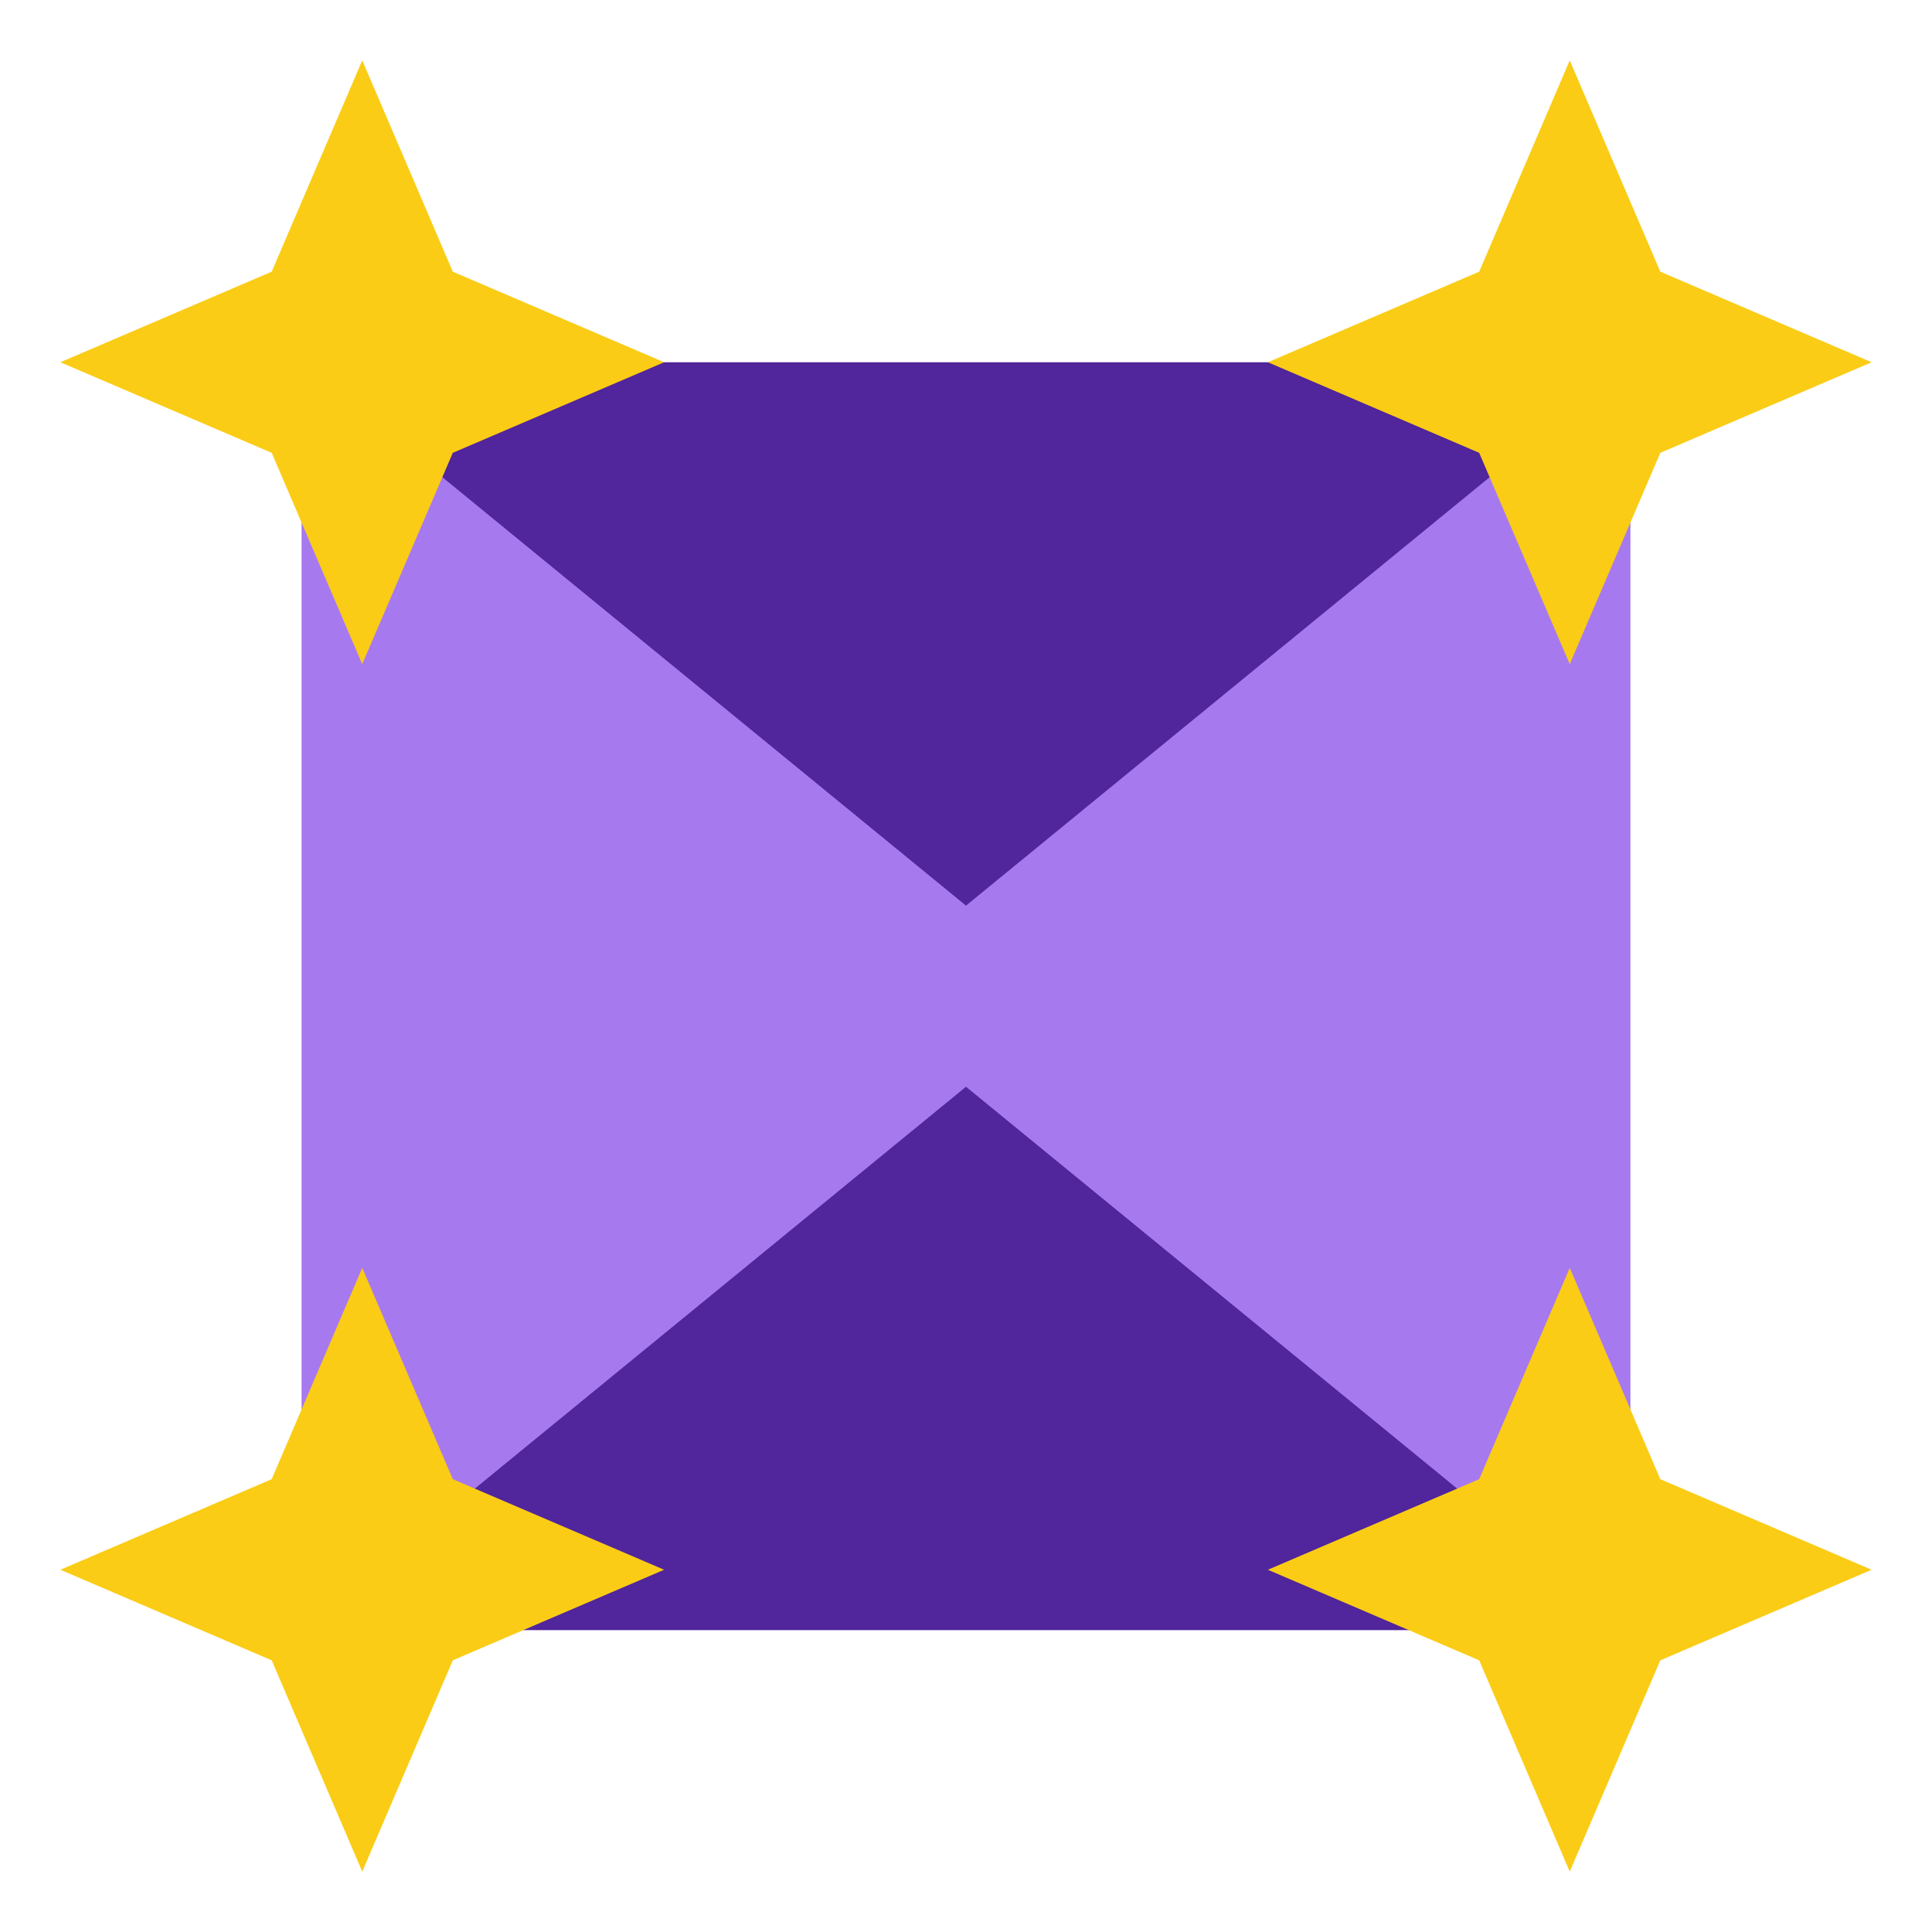
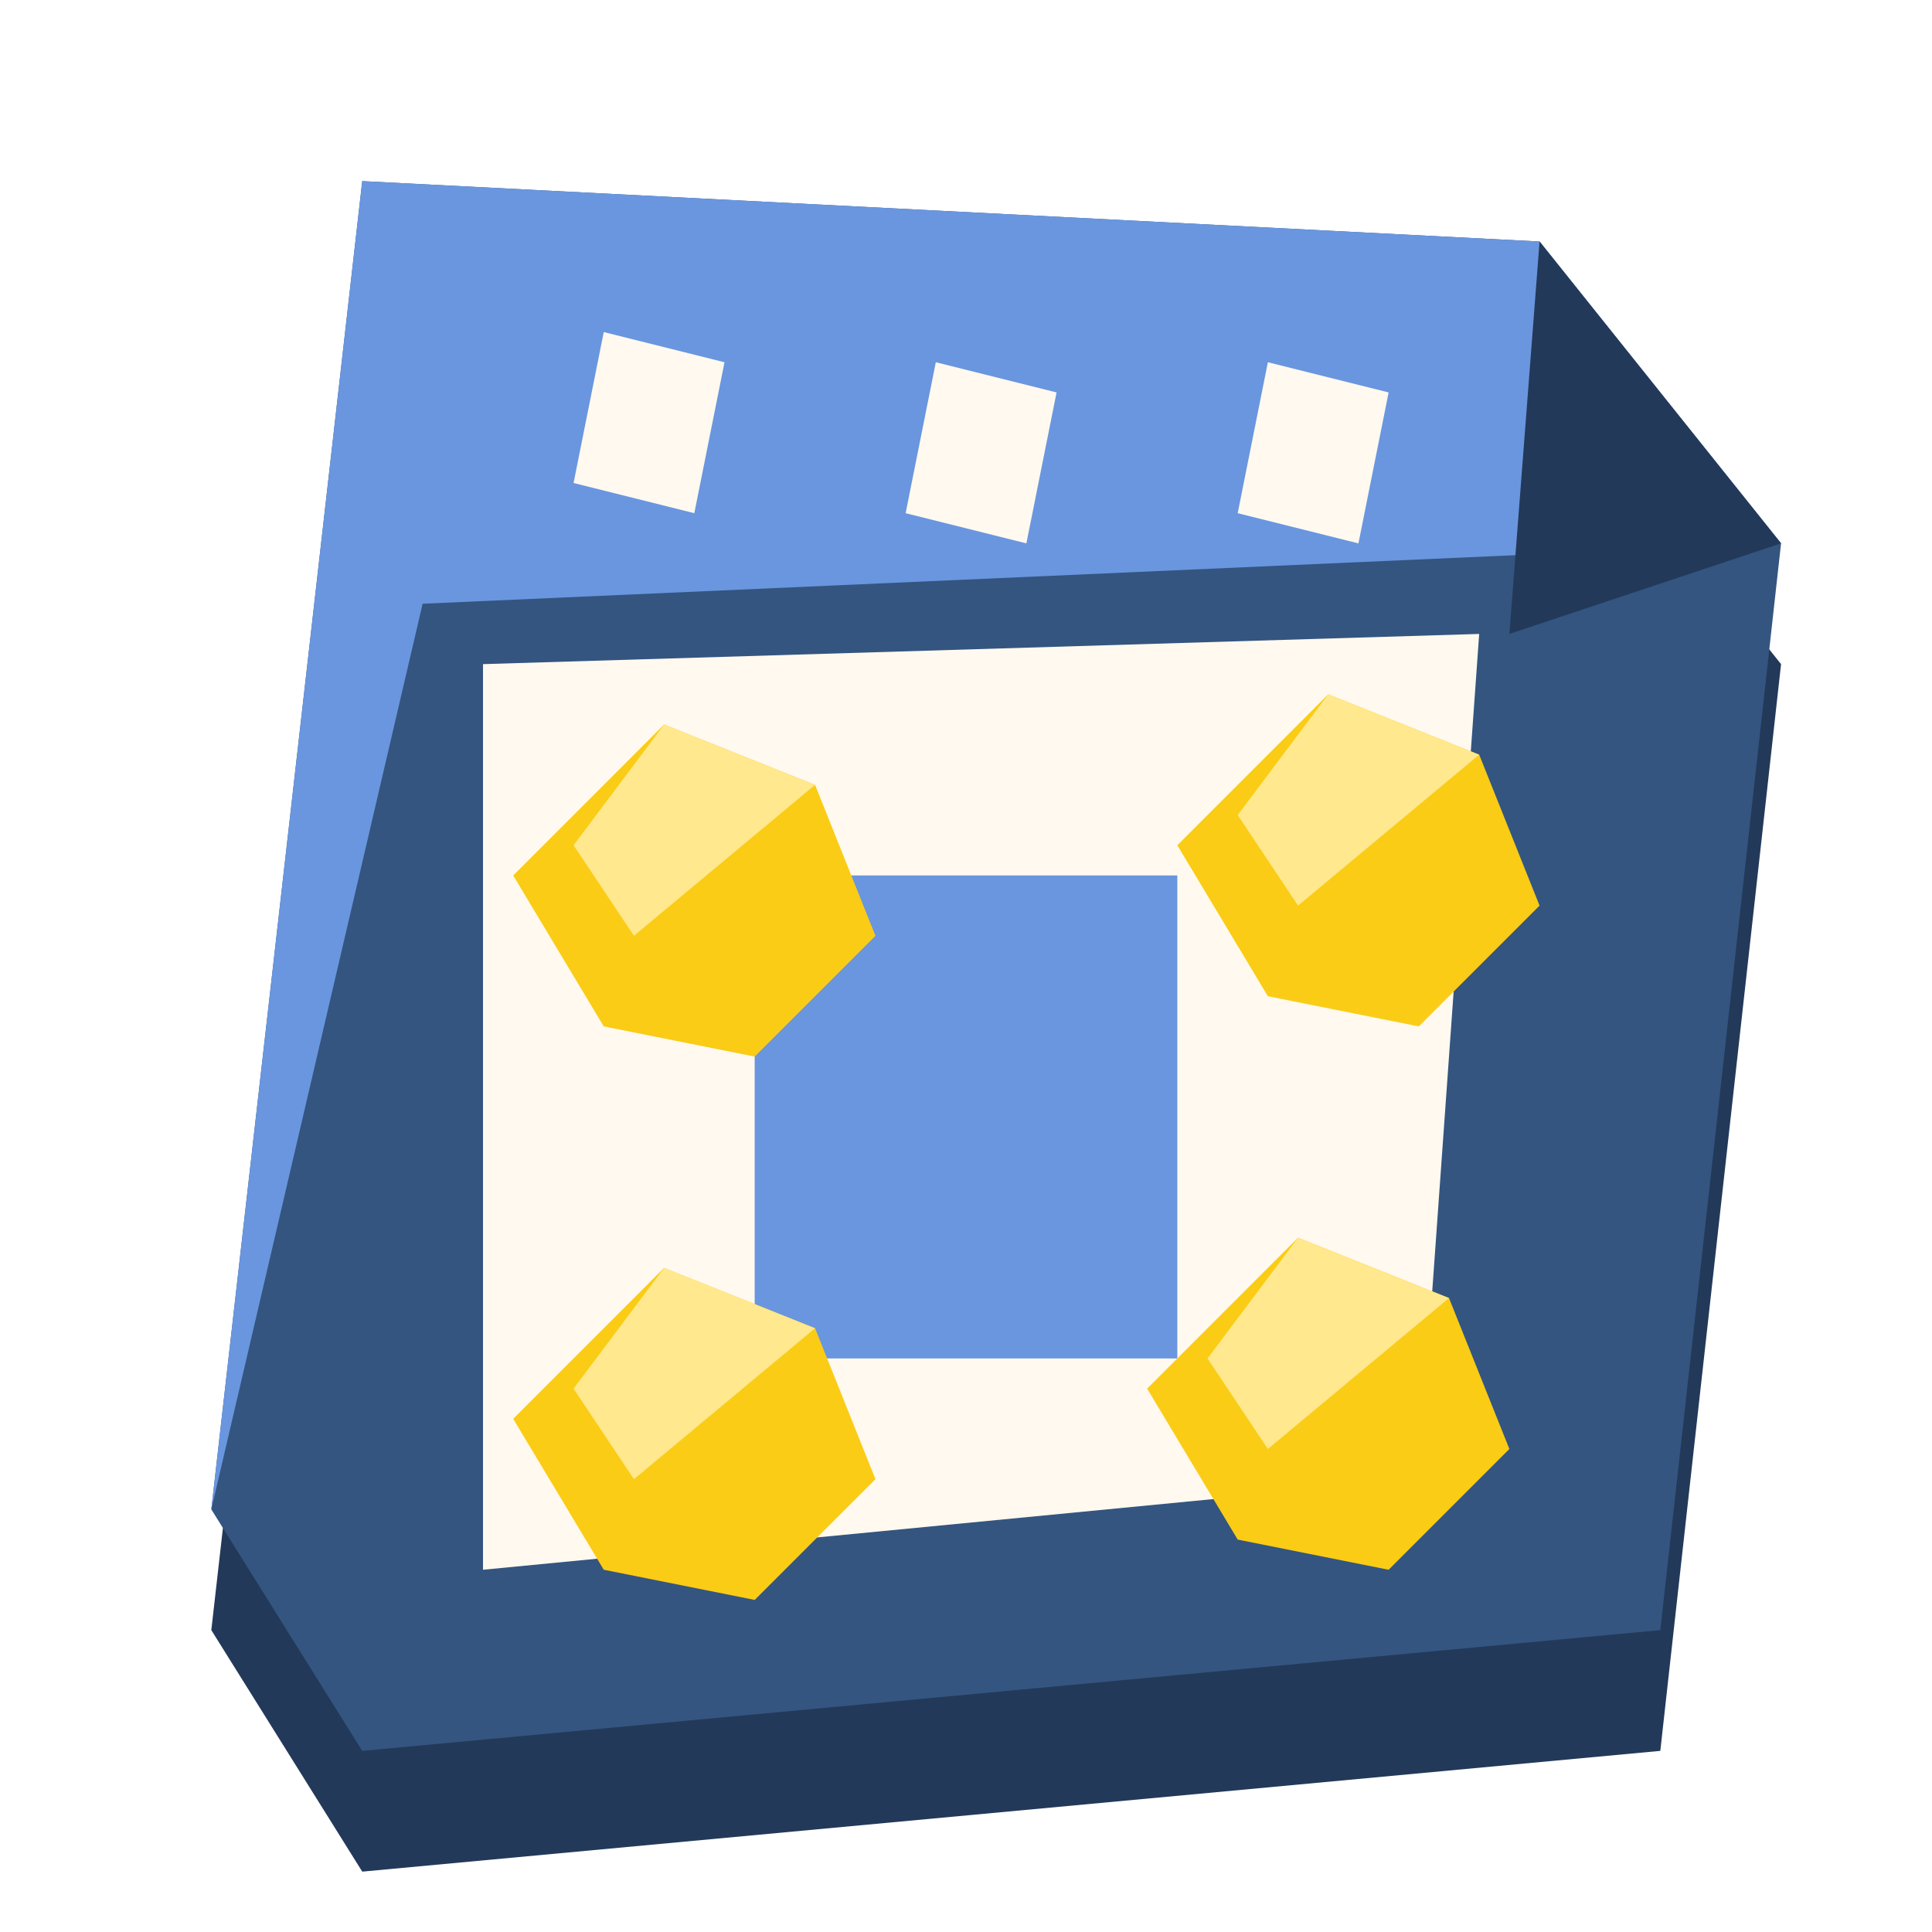
<svg xmlns="http://www.w3.org/2000/svg" viewBox="0 0 64 64">
-   <path fill="#51259B" d="M10 12h44v42H10Z" />
-   <path fill="#A779EF" d="m10 12 22 18 22-18v42L32 36 10 54Z" />
-   <path transform="translate(12 12)" fill="#FACC15" d="m0-10 3 7 7 3-7 3-3 7-3-7-7-3 7-3Z" />
-   <path transform="translate(52 12)" fill="#FACC15" d="m0-10 3 7 7 3-7 3-3 7-3-7-7-3 7-3Z" />
-   <path transform="translate(12 52)" fill="#FACC15" d="m0-10 3 7 7 3-7 3-3 7-3-7-7-3 7-3Z" />
-   <path transform="translate(52 52)" fill="#FACC15" d="m0-10 3 7 7 3-7 3-3 7-3-7-7-3 7-3Z" />
+   <path fill="#233959" d="m12 10 39 2 8 10-4 36-43 4-5-8Z" />
+   <path fill="#345580" d="m12 6 39 2 8 10-4 36-43 4-5-8Z" />
+   <path fill="#6996DF" d="m12 6 39 2 8 10-45 2-7 30Z" />
+   <path fill="#FFF9EF" d="m16 22 33-1-2 28-31 3Z" />
+   <path fill="#233959" d="m51 8 8 10-9 3Z" />
+   <path fill="#FFF9EF" d="m20 11 4 1-1 5-4-1Zm11 1 4 1-1 5-4-1Zm11 0 4 1-1 5-4-1Z" />
+   <path fill="#6996DF" d="m25 29 14 0 0 16-14 0Z" />
+   <path fill="#FACC15" d="m22 24 5 2 2 5-4 4-5-1-3-5Z" />
+   <path fill="#FFE88D" d="m22 24 5 2-6 5-2-3Z" />
+   <path fill="#FACC15" d="m44 23 5 2 2 5-4 4-5-1-3-5Z" />
+   <path fill="#FFE88D" d="m44 23 5 2-6 5-2-3Z" />
+   <path fill="#FACC15" d="m22 42 5 2 2 5-4 4-5-1-3-5Z" />
+   <path fill="#FFE88D" d="m22 42 5 2-6 5-2-3Z" />
+   <path fill="#FACC15" d="m43 41 5 2 2 5-4 4-5-1-3-5Z" />
+   <path fill="#FFE88D" d="m43 41 5 2-6 5-2-3Z" />
</svg>
